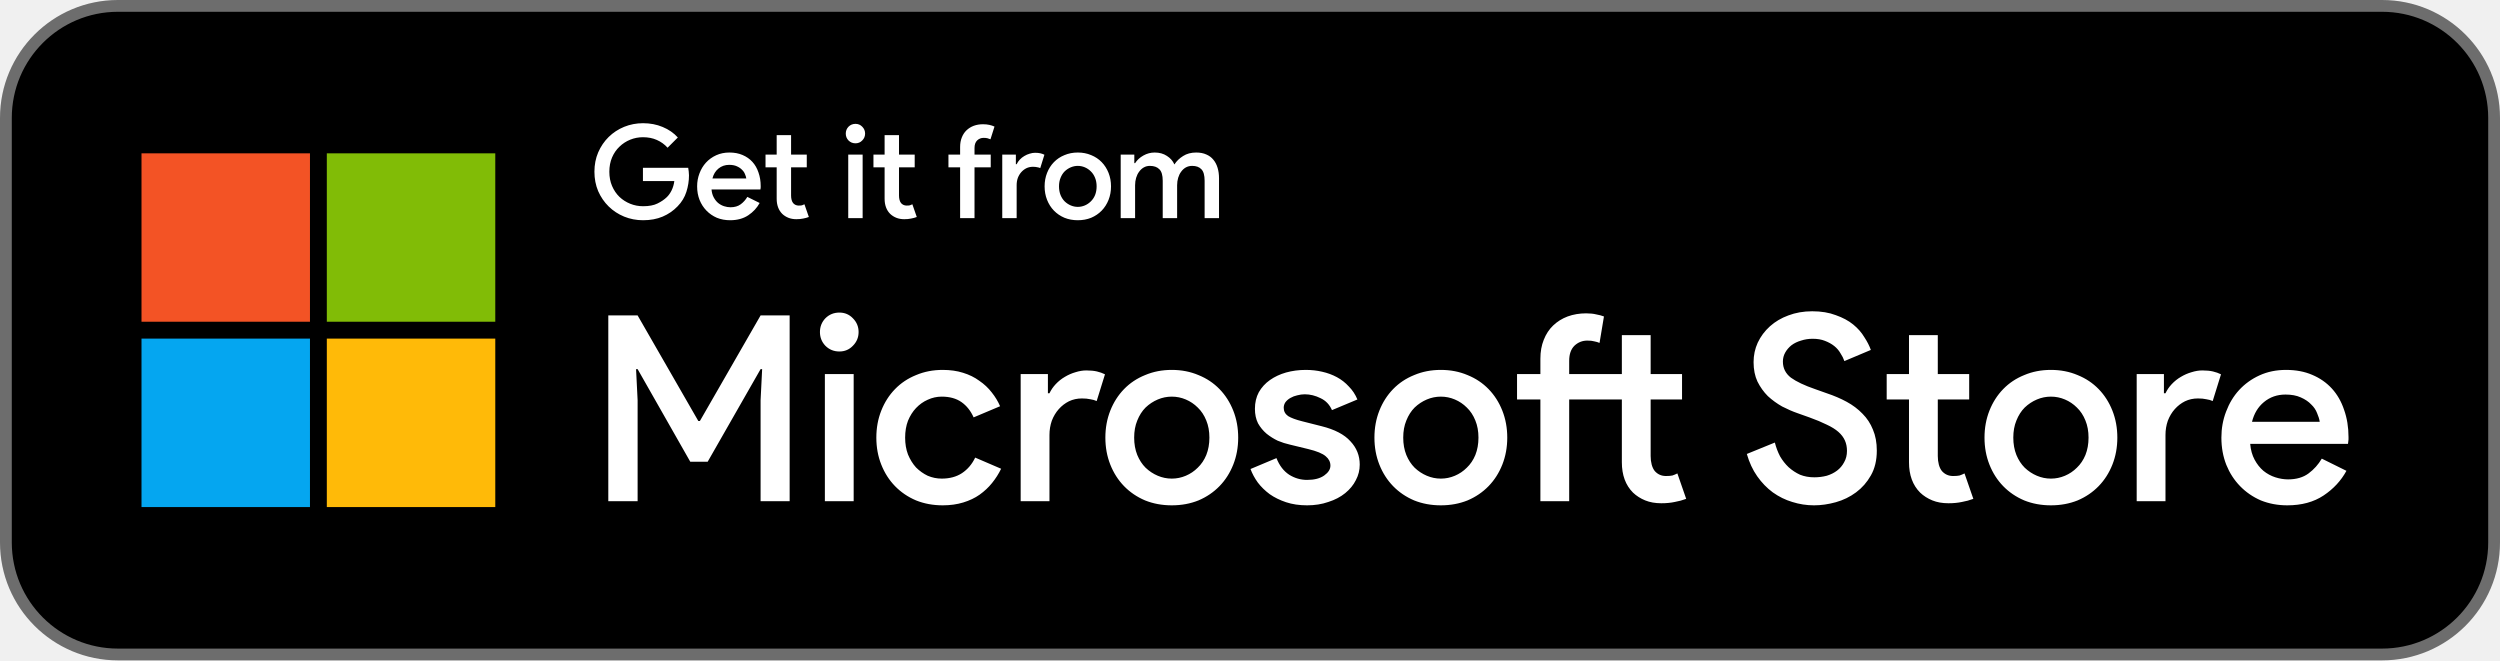
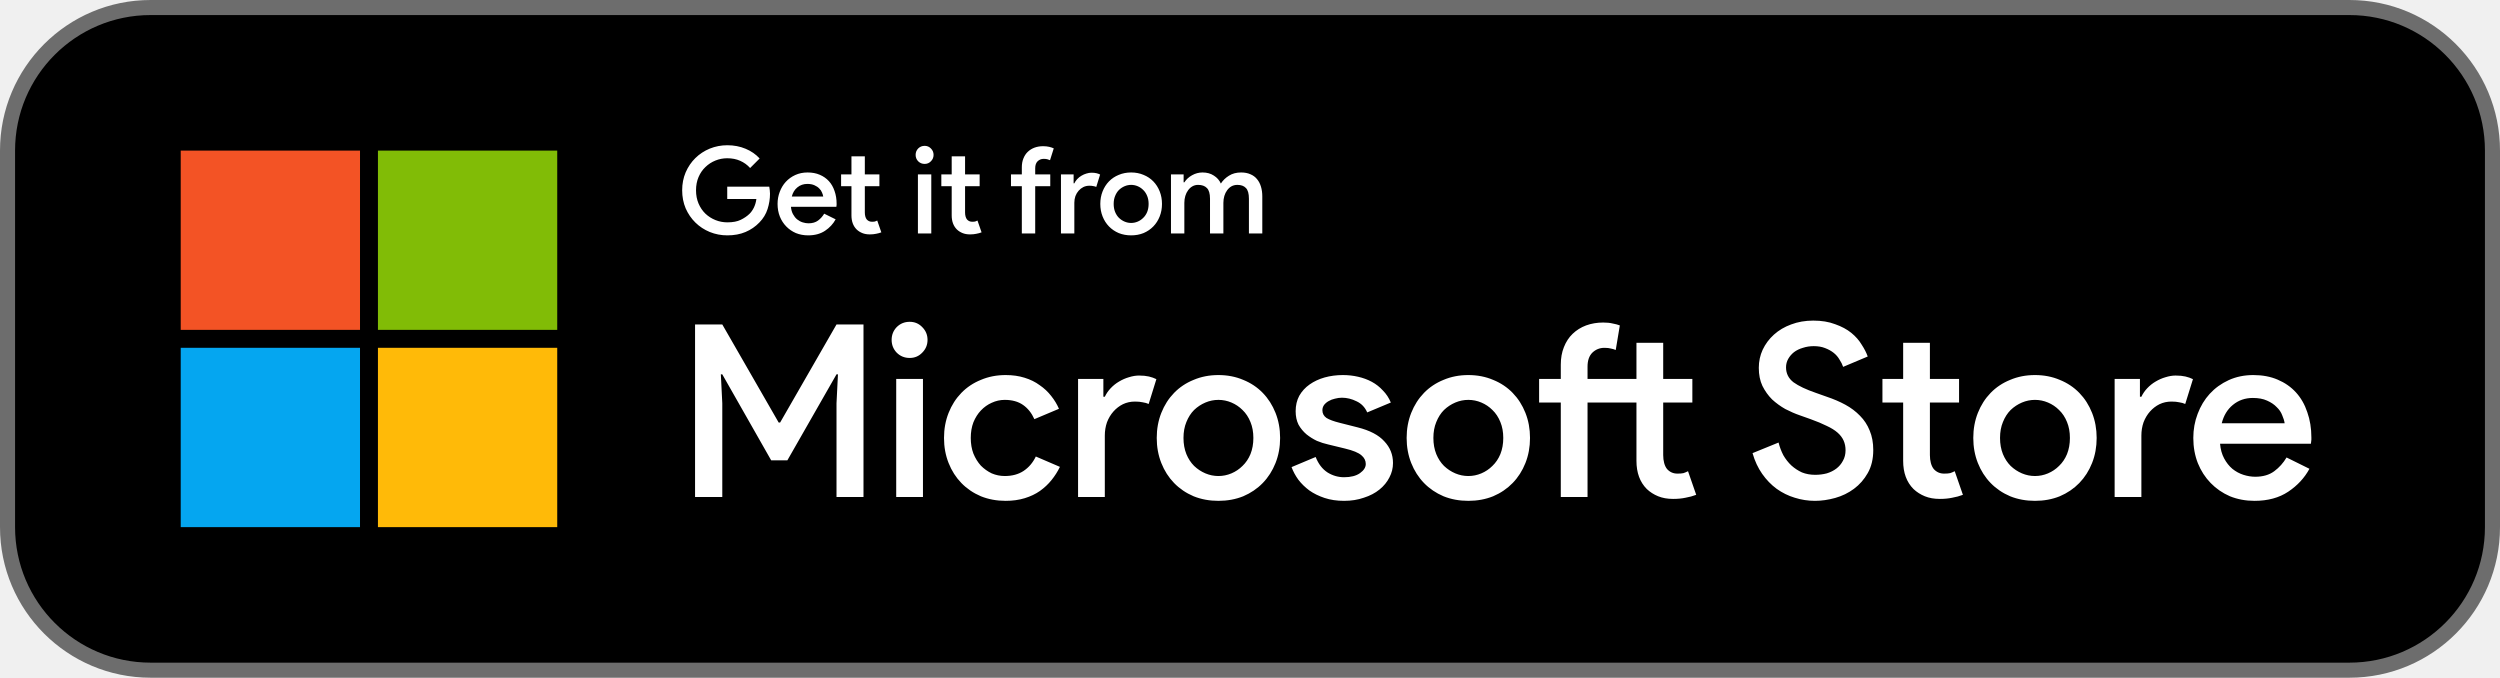
- <svg xmlns="http://www.w3.org/2000/svg" width="424" height="112" viewBox="0 0 424 112" fill="none">
-   <rect x="1" y="1" width="422" height="110" rx="19" fill="black" />
-   <rect x="1" y="1" width="422" height="110" rx="19" stroke="#6D6D6D" stroke-width="2" />
+ <svg xmlns="http://www.w3.org/2000/svg" width="332" height="90" viewBox="0 0 332 90" fill="none">
+   <rect x="1" y="1" width="330" height="88" rx="19" fill="black" />
+   <rect x="1" y="1" width="330" height="88" rx="19" stroke="#6D6D6D" stroke-width="2" />
  <g clip-path="url(#clip0_1_658)">
-     <path d="M24 26H52.571V54.571H24V26Z" fill="#F35325" />
-     <path d="M55.428 26H84V54.571H55.428V26Z" fill="#81BC06" />
-     <path d="M24 57.429H52.571V86H24V57.429Z" fill="#05A6F0" />
-     <path d="M55.428 57.429H84V86H55.428V57.429Z" fill="#FFBA08" />
+     <path d="M24 20H47.809V43.809H24V20Z" fill="#F35325" />
+     <path d="M50.19 20H74V43.809H50.19V20Z" fill="#81BC06" />
+     <path d="M24 46.191H47.809V70H24V46.191Z" fill="#05A6F0" />
+     <path d="M50.19 46.191H74V70H50.19V46.191Z" fill="#FFBA08" />
  </g>
-   <path d="M109.042 28.464H116.72C116.749 28.655 116.779 28.86 116.808 29.08C116.837 29.285 116.852 29.505 116.852 29.74C116.852 30.679 116.705 31.61 116.412 32.534C116.119 33.458 115.62 34.279 114.916 34.998C114.197 35.746 113.354 36.325 112.386 36.736C111.418 37.147 110.311 37.352 109.064 37.352C107.935 37.352 106.864 37.147 105.852 36.736C104.855 36.325 103.982 35.753 103.234 35.02C102.486 34.287 101.892 33.421 101.452 32.424C101.027 31.412 100.814 30.312 100.814 29.124C100.814 27.936 101.027 26.843 101.452 25.846C101.892 24.834 102.486 23.961 103.234 23.228C103.982 22.495 104.855 21.923 105.852 21.512C106.864 21.101 107.935 20.896 109.064 20.896C110.267 20.896 111.374 21.109 112.386 21.534C113.413 21.959 114.271 22.553 114.96 23.316L113.222 25.054C112.709 24.482 112.1 24.042 111.396 23.734C110.707 23.426 109.922 23.272 109.042 23.272C108.294 23.272 107.575 23.411 106.886 23.69C106.197 23.969 105.588 24.365 105.06 24.878C104.532 25.377 104.114 25.985 103.806 26.704C103.498 27.423 103.344 28.229 103.344 29.124C103.344 30.019 103.498 30.825 103.806 31.544C104.114 32.263 104.532 32.879 105.06 33.392C105.588 33.891 106.197 34.279 106.886 34.558C107.575 34.837 108.301 34.976 109.064 34.976C110.076 34.976 110.89 34.822 111.506 34.514C112.137 34.206 112.665 33.847 113.09 33.436C113.398 33.143 113.669 32.761 113.904 32.292C114.139 31.808 114.293 31.28 114.366 30.708H109.042V28.464ZM128.837 34.426C128.383 35.262 127.737 35.959 126.901 36.516C126.065 37.073 125.039 37.352 123.821 37.352C123.015 37.352 122.267 37.213 121.577 36.934C120.903 36.641 120.316 36.237 119.817 35.724C119.319 35.211 118.93 34.609 118.651 33.92C118.373 33.216 118.233 32.446 118.233 31.61C118.233 30.833 118.365 30.099 118.629 29.41C118.893 28.706 119.26 28.097 119.729 27.584C120.213 27.056 120.793 26.638 121.467 26.33C122.142 26.022 122.89 25.868 123.711 25.868C124.547 25.868 125.288 26.007 125.933 26.286C126.593 26.565 127.151 26.953 127.605 27.452C128.06 27.951 128.405 28.552 128.639 29.256C128.889 29.96 129.013 30.73 129.013 31.566C129.013 31.639 129.013 31.705 129.013 31.764C128.999 31.837 128.991 31.903 128.991 31.962C128.977 32.021 128.969 32.079 128.969 32.138H120.675C120.719 32.651 120.844 33.099 121.049 33.48C121.255 33.861 121.504 34.177 121.797 34.426C122.105 34.675 122.443 34.859 122.809 34.976C123.176 35.093 123.535 35.152 123.887 35.152C124.591 35.152 125.171 34.983 125.625 34.646C126.08 34.309 126.454 33.891 126.747 33.392L128.837 34.426ZM126.571 30.268C126.542 30.048 126.469 29.806 126.351 29.542C126.249 29.263 126.08 29.014 125.845 28.794C125.625 28.559 125.332 28.361 124.965 28.2C124.613 28.039 124.181 27.958 123.667 27.958C122.963 27.958 122.355 28.171 121.841 28.596C121.343 29.007 121.005 29.564 120.829 30.268H126.571ZM131.725 28.376H129.833V26.22H131.725V22.92H134.167V26.22H136.829V28.376H134.167V33.172C134.167 33.436 134.196 33.678 134.255 33.898C134.313 34.118 134.401 34.301 134.519 34.448C134.768 34.727 135.083 34.866 135.465 34.866C135.699 34.866 135.883 34.851 136.015 34.822C136.147 34.778 136.286 34.719 136.433 34.646L137.181 36.802C136.873 36.919 136.55 37.007 136.213 37.066C135.875 37.139 135.494 37.176 135.069 37.176C134.555 37.176 134.101 37.095 133.705 36.934C133.309 36.773 132.964 36.553 132.671 36.274C132.04 35.643 131.725 34.785 131.725 33.7V28.376ZM145.093 24.306C144.624 24.306 144.228 24.145 143.905 23.822C143.597 23.499 143.443 23.111 143.443 22.656C143.443 22.201 143.597 21.813 143.905 21.49C144.228 21.167 144.624 21.006 145.093 21.006C145.548 21.006 145.929 21.167 146.237 21.49C146.56 21.813 146.721 22.201 146.721 22.656C146.721 23.111 146.56 23.499 146.237 23.822C145.929 24.145 145.548 24.306 145.093 24.306ZM143.861 37V26.22H146.303V37H143.861ZM150.029 28.376H148.137V26.22H150.029V22.92H152.471V26.22H155.133V28.376H152.471V33.172C152.471 33.436 152.501 33.678 152.559 33.898C152.618 34.118 152.706 34.301 152.823 34.448C153.073 34.727 153.388 34.866 153.769 34.866C154.004 34.866 154.187 34.851 154.319 34.822C154.451 34.778 154.591 34.719 154.737 34.646L155.485 36.802C155.177 36.919 154.855 37.007 154.517 37.066C154.18 37.139 153.799 37.176 153.373 37.176C152.86 37.176 152.405 37.095 152.009 36.934C151.613 36.773 151.269 36.553 150.975 36.274C150.345 35.643 150.029 34.785 150.029 33.7V28.376ZM166.708 21.072C167.119 21.072 167.485 21.109 167.808 21.182C168.131 21.255 168.417 21.351 168.666 21.468L167.984 23.624C167.823 23.551 167.654 23.492 167.478 23.448C167.302 23.404 167.082 23.382 166.818 23.382C166.393 23.382 166.026 23.529 165.718 23.822C165.425 24.115 165.278 24.541 165.278 25.098V26.22H168.028V28.376H165.278V37H162.836V28.376H160.856V26.22H162.836V24.922C162.836 24.321 162.931 23.785 163.122 23.316C163.313 22.832 163.577 22.429 163.914 22.106C164.266 21.769 164.677 21.512 165.146 21.336C165.63 21.16 166.151 21.072 166.708 21.072ZM169.982 26.22H172.292V27.848H172.424C172.556 27.569 172.732 27.313 172.952 27.078C173.187 26.829 173.443 26.623 173.722 26.462C174.015 26.286 174.316 26.154 174.624 26.066C174.947 25.963 175.255 25.912 175.548 25.912C175.9 25.912 176.201 25.941 176.45 26C176.699 26.059 176.927 26.139 177.132 26.242L176.428 28.508C176.267 28.435 176.083 28.383 175.878 28.354C175.687 28.31 175.453 28.288 175.174 28.288C174.778 28.288 174.411 28.369 174.074 28.53C173.751 28.691 173.465 28.911 173.216 29.19C172.967 29.469 172.769 29.799 172.622 30.18C172.49 30.561 172.424 30.965 172.424 31.39V37H169.982V26.22ZM182.797 25.868C183.618 25.868 184.373 26.015 185.063 26.308C185.752 26.587 186.346 26.983 186.845 27.496C187.343 28.009 187.732 28.618 188.011 29.322C188.289 30.026 188.429 30.789 188.429 31.61C188.429 32.431 188.289 33.194 188.011 33.898C187.732 34.602 187.343 35.211 186.845 35.724C186.346 36.237 185.752 36.641 185.063 36.934C184.373 37.213 183.618 37.352 182.797 37.352C181.975 37.352 181.22 37.213 180.531 36.934C179.841 36.641 179.247 36.237 178.749 35.724C178.25 35.211 177.861 34.602 177.583 33.898C177.304 33.194 177.165 32.431 177.165 31.61C177.165 30.789 177.304 30.026 177.583 29.322C177.861 28.618 178.25 28.009 178.749 27.496C179.247 26.983 179.841 26.587 180.531 26.308C181.22 26.015 181.975 25.868 182.797 25.868ZM182.797 35.086C183.207 35.086 183.603 35.005 183.985 34.844C184.366 34.683 184.703 34.455 184.997 34.162C185.305 33.869 185.547 33.509 185.723 33.084C185.899 32.644 185.987 32.153 185.987 31.61C185.987 31.067 185.899 30.583 185.723 30.158C185.547 29.718 185.305 29.351 184.997 29.058C184.703 28.765 184.366 28.537 183.985 28.376C183.603 28.215 183.207 28.134 182.797 28.134C182.386 28.134 181.99 28.215 181.609 28.376C181.227 28.537 180.883 28.765 180.575 29.058C180.281 29.351 180.047 29.718 179.871 30.158C179.695 30.583 179.607 31.067 179.607 31.61C179.607 32.153 179.695 32.644 179.871 33.084C180.047 33.509 180.281 33.869 180.575 34.162C180.883 34.455 181.227 34.683 181.609 34.844C181.99 35.005 182.386 35.086 182.797 35.086ZM190.07 26.22H192.38V27.672H192.512C192.849 27.144 193.319 26.711 193.92 26.374C194.521 26.037 195.159 25.868 195.834 25.868C196.641 25.868 197.33 26.059 197.902 26.44C198.489 26.807 198.914 27.291 199.178 27.892C199.545 27.32 200.036 26.843 200.652 26.462C201.268 26.066 202.009 25.868 202.874 25.868C203.534 25.868 204.106 25.978 204.59 26.198C205.074 26.403 205.47 26.697 205.778 27.078C206.101 27.459 206.343 27.921 206.504 28.464C206.665 28.992 206.746 29.586 206.746 30.246V37H204.304V30.664C204.304 29.725 204.121 29.073 203.754 28.706C203.402 28.325 202.881 28.134 202.192 28.134C201.796 28.134 201.437 28.222 201.114 28.398C200.806 28.574 200.542 28.816 200.322 29.124C200.102 29.417 199.933 29.762 199.816 30.158C199.699 30.554 199.64 30.972 199.64 31.412V37H197.198V30.664C197.198 29.725 197.007 29.073 196.626 28.706C196.259 28.325 195.724 28.134 195.02 28.134C194.639 28.134 194.294 28.222 193.986 28.398C193.678 28.574 193.414 28.816 193.194 29.124C192.974 29.417 192.805 29.762 192.688 30.158C192.571 30.554 192.512 30.972 192.512 31.412V37H190.07V26.22Z" fill="white" />
-   <path d="M103.168 53.496H108.14L118.436 71.404H118.7L128.996 53.496H133.924V85H128.996V67.884L129.26 62.604H128.996L120.02 78.312H117.072L108.14 62.604H107.876L108.14 67.884V85H103.168V53.496ZM142.362 59.612C141.423 59.612 140.631 59.289 139.986 58.644C139.37 57.999 139.062 57.221 139.062 56.312C139.062 55.403 139.37 54.625 139.986 53.98C140.631 53.335 141.423 53.012 142.362 53.012C143.271 53.012 144.034 53.335 144.65 53.98C145.295 54.625 145.618 55.403 145.618 56.312C145.618 57.221 145.295 57.999 144.65 58.644C144.034 59.289 143.271 59.612 142.362 59.612ZM139.898 85V63.44H144.782V85H139.898ZM169.791 79.5C169.38 80.351 168.867 81.157 168.251 81.92C167.664 82.653 166.96 83.313 166.139 83.9C165.347 84.457 164.423 84.897 163.367 85.22C162.311 85.543 161.152 85.704 159.891 85.704C158.248 85.704 156.737 85.425 155.359 84.868C153.98 84.281 152.792 83.475 151.795 82.448C150.797 81.421 150.02 80.204 149.463 78.796C148.905 77.388 148.627 75.863 148.627 74.22C148.627 72.577 148.905 71.052 149.463 69.644C150.02 68.236 150.797 67.019 151.795 65.992C152.792 64.965 153.98 64.173 155.359 63.616C156.737 63.029 158.248 62.736 159.891 62.736C161.152 62.736 162.296 62.897 163.323 63.22C164.379 63.543 165.303 63.997 166.095 64.584C166.916 65.141 167.62 65.801 168.207 66.564C168.793 67.297 169.263 68.075 169.615 68.896L165.127 70.788C164.628 69.673 163.939 68.808 163.059 68.192C162.179 67.576 161.064 67.268 159.715 67.268C158.893 67.268 158.101 67.444 157.339 67.796C156.605 68.119 155.945 68.588 155.359 69.204C154.801 69.791 154.347 70.509 153.995 71.36C153.672 72.211 153.511 73.164 153.511 74.22C153.511 75.276 153.672 76.229 153.995 77.08C154.347 77.931 154.801 78.664 155.359 79.28C155.945 79.867 156.605 80.336 157.339 80.688C158.101 81.011 158.893 81.172 159.715 81.172C161.064 81.172 162.208 80.864 163.147 80.248C164.115 79.603 164.863 78.723 165.391 77.608L169.791 79.5ZM173.105 63.44H177.725V66.696H177.989C178.253 66.139 178.605 65.625 179.045 65.156C179.514 64.657 180.027 64.247 180.585 63.924C181.171 63.572 181.773 63.308 182.389 63.132C183.034 62.927 183.65 62.824 184.237 62.824C184.941 62.824 185.542 62.883 186.041 63C186.539 63.117 186.994 63.279 187.405 63.484L185.997 68.016C185.674 67.869 185.307 67.767 184.897 67.708C184.515 67.62 184.046 67.576 183.489 67.576C182.697 67.576 181.963 67.737 181.289 68.06C180.643 68.383 180.071 68.823 179.573 69.38C179.074 69.937 178.678 70.597 178.385 71.36C178.121 72.123 177.989 72.929 177.989 73.78V85H173.105V63.44ZM198.734 62.736C200.377 62.736 201.888 63.029 203.266 63.616C204.645 64.173 205.833 64.965 206.83 65.992C207.828 67.019 208.605 68.236 209.162 69.644C209.72 71.052 209.998 72.577 209.998 74.22C209.998 75.863 209.72 77.388 209.162 78.796C208.605 80.204 207.828 81.421 206.83 82.448C205.833 83.475 204.645 84.281 203.266 84.868C201.888 85.425 200.377 85.704 198.734 85.704C197.092 85.704 195.581 85.425 194.202 84.868C192.824 84.281 191.636 83.475 190.638 82.448C189.641 81.421 188.864 80.204 188.306 78.796C187.749 77.388 187.47 75.863 187.47 74.22C187.47 72.577 187.749 71.052 188.306 69.644C188.864 68.236 189.641 67.019 190.638 65.992C191.636 64.965 192.824 64.173 194.202 63.616C195.581 63.029 197.092 62.736 198.734 62.736ZM198.734 81.172C199.556 81.172 200.348 81.011 201.11 80.688C201.873 80.365 202.548 79.911 203.134 79.324C203.75 78.737 204.234 78.019 204.586 77.168C204.938 76.288 205.114 75.305 205.114 74.22C205.114 73.135 204.938 72.167 204.586 71.316C204.234 70.436 203.75 69.703 203.134 69.116C202.548 68.529 201.873 68.075 201.11 67.752C200.348 67.429 199.556 67.268 198.734 67.268C197.913 67.268 197.121 67.429 196.358 67.752C195.596 68.075 194.906 68.529 194.29 69.116C193.704 69.703 193.234 70.436 192.882 71.316C192.53 72.167 192.354 73.135 192.354 74.22C192.354 75.305 192.53 76.288 192.882 77.168C193.234 78.019 193.704 78.737 194.29 79.324C194.906 79.911 195.596 80.365 196.358 80.688C197.121 81.011 197.913 81.172 198.734 81.172ZM221.679 85.704C220.359 85.704 219.171 85.528 218.115 85.176C217.059 84.824 216.135 84.369 215.343 83.812C214.551 83.225 213.877 82.565 213.319 81.832C212.791 81.099 212.381 80.336 212.087 79.544L216.487 77.696C216.986 78.957 217.705 79.896 218.643 80.512C219.582 81.099 220.594 81.392 221.679 81.392C222.911 81.392 223.879 81.143 224.583 80.644C225.287 80.145 225.639 79.588 225.639 78.972C225.639 78.356 225.375 77.828 224.847 77.388C224.319 76.919 223.322 76.508 221.855 76.156L218.775 75.408C218.101 75.261 217.411 75.041 216.707 74.748C216.033 74.425 215.402 74.029 214.815 73.56C214.229 73.061 213.745 72.475 213.363 71.8C213.011 71.096 212.835 70.275 212.835 69.336C212.835 68.28 213.055 67.341 213.495 66.52C213.965 65.699 214.595 65.009 215.387 64.452C216.179 63.895 217.089 63.469 218.115 63.176C219.171 62.883 220.286 62.736 221.459 62.736C222.427 62.736 223.351 62.839 224.231 63.044C225.141 63.249 225.977 63.557 226.739 63.968C227.502 64.379 228.177 64.907 228.763 65.552C229.379 66.168 229.863 66.901 230.215 67.752L225.903 69.556C225.493 68.617 224.847 67.943 223.967 67.532C223.087 67.092 222.193 66.872 221.283 66.872C220.873 66.872 220.447 66.931 220.007 67.048C219.597 67.136 219.215 67.283 218.863 67.488C218.541 67.664 218.262 67.899 218.027 68.192C217.822 68.485 217.719 68.808 217.719 69.16C217.719 69.747 217.969 70.216 218.467 70.568C218.995 70.891 219.787 71.184 220.843 71.448L224.143 72.284C226.373 72.841 228.001 73.692 229.027 74.836C230.083 75.951 230.611 77.271 230.611 78.796C230.611 79.735 230.391 80.615 229.951 81.436C229.541 82.257 228.939 82.991 228.147 83.636C227.355 84.281 226.402 84.78 225.287 85.132C224.202 85.513 222.999 85.704 221.679 85.704ZM244.367 62.736C246.01 62.736 247.52 63.029 248.899 63.616C250.278 64.173 251.466 64.965 252.463 65.992C253.46 67.019 254.238 68.236 254.795 69.644C255.352 71.052 255.631 72.577 255.631 74.22C255.631 75.863 255.352 77.388 254.795 78.796C254.238 80.204 253.46 81.421 252.463 82.448C251.466 83.475 250.278 84.281 248.899 84.868C247.52 85.425 246.01 85.704 244.367 85.704C242.724 85.704 241.214 85.425 239.835 84.868C238.456 84.281 237.268 83.475 236.271 82.448C235.274 81.421 234.496 80.204 233.939 78.796C233.382 77.388 233.103 75.863 233.103 74.22C233.103 72.577 233.382 71.052 233.939 69.644C234.496 68.236 235.274 67.019 236.271 65.992C237.268 64.965 238.456 64.173 239.835 63.616C241.214 63.029 242.724 62.736 244.367 62.736ZM244.367 81.172C245.188 81.172 245.98 81.011 246.743 80.688C247.506 80.365 248.18 79.911 248.767 79.324C249.383 78.737 249.867 78.019 250.219 77.168C250.571 76.288 250.747 75.305 250.747 74.22C250.747 73.135 250.571 72.167 250.219 71.316C249.867 70.436 249.383 69.703 248.767 69.116C248.18 68.529 247.506 68.075 246.743 67.752C245.98 67.429 245.188 67.268 244.367 67.268C243.546 67.268 242.754 67.429 241.991 67.752C241.228 68.075 240.539 68.529 239.923 69.116C239.336 69.703 238.867 70.436 238.515 71.316C238.163 72.167 237.987 73.135 237.987 74.22C237.987 75.305 238.163 76.288 238.515 77.168C238.867 78.019 239.336 78.737 239.923 79.324C240.539 79.911 241.228 80.365 241.991 80.688C242.754 81.011 243.546 81.172 244.367 81.172ZM275.066 67.752H266.134V85H261.25V67.752H257.29V63.44H261.25V60.844C261.25 59.641 261.441 58.571 261.822 57.632C262.204 56.664 262.732 55.857 263.406 55.212C264.11 54.537 264.932 54.024 265.87 53.672C266.838 53.32 267.88 53.144 268.994 53.144C269.669 53.144 270.241 53.203 270.71 53.32C271.209 53.408 271.649 53.525 272.03 53.672L271.282 58.16C271.018 58.043 270.725 57.955 270.402 57.896C270.109 57.808 269.713 57.764 269.214 57.764C268.364 57.764 267.63 58.057 267.014 58.644C266.428 59.231 266.134 60.081 266.134 61.196V63.44H275.066V56.84H279.95V63.44H285.274V67.752H279.95V77.344C279.95 77.872 280.009 78.356 280.126 78.796C280.244 79.236 280.42 79.603 280.654 79.896C281.153 80.453 281.784 80.732 282.546 80.732C283.016 80.732 283.382 80.703 283.646 80.644C283.91 80.556 284.189 80.439 284.482 80.292L285.978 84.604C285.362 84.839 284.717 85.015 284.042 85.132C283.368 85.279 282.605 85.352 281.754 85.352C280.728 85.352 279.818 85.191 279.026 84.868C278.234 84.545 277.545 84.105 276.958 83.548C275.697 82.287 275.066 80.571 275.066 78.4V67.752ZM307.659 85.704C306.398 85.704 305.166 85.513 303.963 85.132C302.79 84.78 301.69 84.237 300.663 83.504C299.666 82.771 298.786 81.861 298.023 80.776C297.26 79.691 296.674 78.429 296.263 76.992L301.015 75.056C301.22 75.877 301.514 76.655 301.895 77.388C302.306 78.092 302.79 78.708 303.347 79.236C303.934 79.764 304.579 80.189 305.283 80.512C306.016 80.805 306.823 80.952 307.703 80.952C308.436 80.952 309.14 80.864 309.815 80.688C310.49 80.483 311.076 80.189 311.575 79.808C312.074 79.427 312.47 78.957 312.763 78.4C313.086 77.843 313.247 77.197 313.247 76.464C313.247 75.819 313.13 75.232 312.895 74.704C312.66 74.176 312.294 73.692 311.795 73.252C311.296 72.812 310.636 72.401 309.815 72.02C308.994 71.609 308.011 71.199 306.867 70.788L304.887 70.084C304.036 69.791 303.156 69.409 302.247 68.94C301.367 68.441 300.56 67.855 299.827 67.18C299.123 66.476 298.536 65.655 298.067 64.716C297.627 63.777 297.407 62.677 297.407 61.416C297.407 60.243 297.642 59.143 298.111 58.116C298.61 57.06 299.299 56.136 300.179 55.344C301.059 54.552 302.1 53.936 303.303 53.496C304.535 53.027 305.884 52.792 307.351 52.792C308.876 52.792 310.211 53.012 311.355 53.452C312.528 53.863 313.511 54.391 314.303 55.036C315.095 55.681 315.726 56.4 316.195 57.192C316.694 57.955 317.06 58.673 317.295 59.348L312.807 61.24C312.66 60.8 312.44 60.36 312.147 59.92C311.883 59.451 311.531 59.04 311.091 58.688C310.651 58.336 310.123 58.043 309.507 57.808C308.92 57.573 308.231 57.456 307.439 57.456C306.735 57.456 306.075 57.559 305.459 57.764C304.843 57.94 304.3 58.204 303.831 58.556C303.391 58.908 303.039 59.319 302.775 59.788C302.511 60.257 302.379 60.771 302.379 61.328C302.379 62.443 302.834 63.352 303.743 64.056C304.682 64.731 306.046 65.376 307.835 65.992L309.815 66.696C311.047 67.107 312.176 67.591 313.203 68.148C314.23 68.705 315.124 69.38 315.887 70.172C316.65 70.935 317.236 71.829 317.647 72.856C318.087 73.883 318.307 75.071 318.307 76.42C318.307 78.063 317.97 79.471 317.295 80.644C316.65 81.788 315.814 82.741 314.787 83.504C313.76 84.267 312.616 84.824 311.355 85.176C310.094 85.528 308.862 85.704 307.659 85.704ZM323.766 67.752H319.982V63.44H323.766V56.84H328.65V63.44H333.974V67.752H328.65V77.344C328.65 77.872 328.708 78.356 328.826 78.796C328.943 79.236 329.119 79.603 329.354 79.896C329.852 80.453 330.483 80.732 331.246 80.732C331.715 80.732 332.082 80.703 332.346 80.644C332.61 80.556 332.888 80.439 333.182 80.292L334.678 84.604C334.062 84.839 333.416 85.015 332.742 85.132C332.067 85.279 331.304 85.352 330.454 85.352C329.427 85.352 328.518 85.191 327.726 84.868C326.934 84.545 326.244 84.105 325.658 83.548C324.396 82.287 323.766 80.571 323.766 78.4V67.752ZM347.836 62.736C349.479 62.736 350.989 63.029 352.368 63.616C353.747 64.173 354.935 64.965 355.932 65.992C356.929 67.019 357.707 68.236 358.264 69.644C358.821 71.052 359.1 72.577 359.1 74.22C359.1 75.863 358.821 77.388 358.264 78.796C357.707 80.204 356.929 81.421 355.932 82.448C354.935 83.475 353.747 84.281 352.368 84.868C350.989 85.425 349.479 85.704 347.836 85.704C346.193 85.704 344.683 85.425 343.304 84.868C341.925 84.281 340.737 83.475 339.74 82.448C338.743 81.421 337.965 80.204 337.408 78.796C336.851 77.388 336.572 75.863 336.572 74.22C336.572 72.577 336.851 71.052 337.408 69.644C337.965 68.236 338.743 67.019 339.74 65.992C340.737 64.965 341.925 64.173 343.304 63.616C344.683 63.029 346.193 62.736 347.836 62.736ZM347.836 81.172C348.657 81.172 349.449 81.011 350.212 80.688C350.975 80.365 351.649 79.911 352.236 79.324C352.852 78.737 353.336 78.019 353.688 77.168C354.04 76.288 354.216 75.305 354.216 74.22C354.216 73.135 354.04 72.167 353.688 71.316C353.336 70.436 352.852 69.703 352.236 69.116C351.649 68.529 350.975 68.075 350.212 67.752C349.449 67.429 348.657 67.268 347.836 67.268C347.015 67.268 346.223 67.429 345.46 67.752C344.697 68.075 344.008 68.529 343.392 69.116C342.805 69.703 342.336 70.436 341.984 71.316C341.632 72.167 341.456 73.135 341.456 74.22C341.456 75.305 341.632 76.288 341.984 77.168C342.336 78.019 342.805 78.737 343.392 79.324C344.008 79.911 344.697 80.365 345.46 80.688C346.223 81.011 347.015 81.172 347.836 81.172ZM362.382 63.44H367.002V66.696H367.266C367.53 66.139 367.882 65.625 368.322 65.156C368.791 64.657 369.305 64.247 369.862 63.924C370.449 63.572 371.05 63.308 371.666 63.132C372.311 62.927 372.927 62.824 373.514 62.824C374.218 62.824 374.819 62.883 375.318 63C375.817 63.117 376.271 63.279 376.682 63.484L375.274 68.016C374.951 67.869 374.585 67.767 374.174 67.708C373.793 67.62 373.323 67.576 372.766 67.576C371.974 67.576 371.241 67.737 370.566 68.06C369.921 68.383 369.349 68.823 368.85 69.38C368.351 69.937 367.955 70.597 367.662 71.36C367.398 72.123 367.266 72.929 367.266 73.78V85H362.382V63.44ZM397.956 79.852C397.046 81.524 395.756 82.917 394.084 84.032C392.412 85.147 390.358 85.704 387.924 85.704C386.31 85.704 384.814 85.425 383.436 84.868C382.086 84.281 380.913 83.475 379.916 82.448C378.918 81.421 378.141 80.219 377.584 78.84C377.026 77.432 376.748 75.892 376.748 74.22C376.748 72.665 377.012 71.199 377.54 69.82C378.068 68.412 378.801 67.195 379.74 66.168C380.708 65.112 381.866 64.276 383.216 63.66C384.565 63.044 386.061 62.736 387.704 62.736C389.376 62.736 390.857 63.015 392.148 63.572C393.468 64.129 394.582 64.907 395.492 65.904C396.401 66.901 397.09 68.104 397.56 69.512C398.058 70.92 398.308 72.46 398.308 74.132C398.308 74.279 398.308 74.411 398.308 74.528C398.278 74.675 398.264 74.807 398.264 74.924C398.234 75.041 398.22 75.159 398.22 75.276H381.632C381.72 76.303 381.969 77.197 382.38 77.96C382.79 78.723 383.289 79.353 383.876 79.852C384.492 80.351 385.166 80.717 385.9 80.952C386.633 81.187 387.352 81.304 388.056 81.304C389.464 81.304 390.622 80.967 391.532 80.292C392.441 79.617 393.189 78.781 393.776 77.784L397.956 79.852ZM393.424 71.536C393.365 71.096 393.218 70.612 392.984 70.084C392.778 69.527 392.441 69.028 391.972 68.588C391.532 68.119 390.945 67.723 390.212 67.4C389.508 67.077 388.642 66.916 387.616 66.916C386.208 66.916 384.99 67.341 383.964 68.192C382.966 69.013 382.292 70.128 381.94 71.536H393.424Z" fill="white" />
+   <path d="M96.576 24.792H102.16C102.181 24.931 102.203 25.08 102.224 25.24C102.245 25.389 102.256 25.549 102.256 25.72C102.256 26.403 102.149 27.08 101.936 27.752C101.723 28.424 101.36 29.021 100.848 29.544C100.325 30.088 99.712 30.509 99.008 30.808C98.304 31.107 97.499 31.256 96.592 31.256C95.771 31.256 94.992 31.107 94.256 30.808C93.531 30.509 92.896 30.093 92.352 29.56C91.808 29.027 91.376 28.397 91.056 27.672C90.747 26.936 90.592 26.136 90.592 25.272C90.592 24.408 90.747 23.613 91.056 22.888C91.376 22.152 91.808 21.517 92.352 20.984C92.896 20.451 93.531 20.035 94.256 19.736C94.992 19.437 95.771 19.288 96.592 19.288C97.467 19.288 98.272 19.443 99.008 19.752C99.755 20.061 100.379 20.493 100.88 21.048L99.616 22.312C99.243 21.896 98.8 21.576 98.288 21.352C97.787 21.128 97.216 21.016 96.576 21.016C96.032 21.016 95.509 21.117 95.008 21.32C94.507 21.523 94.064 21.811 93.68 22.184C93.296 22.547 92.992 22.989 92.768 23.512C92.544 24.035 92.432 24.621 92.432 25.272C92.432 25.923 92.544 26.509 92.768 27.032C92.992 27.555 93.296 28.003 93.68 28.376C94.064 28.739 94.507 29.021 95.008 29.224C95.509 29.427 96.037 29.528 96.592 29.528C97.328 29.528 97.92 29.416 98.368 29.192C98.827 28.968 99.211 28.707 99.52 28.408C99.744 28.195 99.941 27.917 100.112 27.576C100.283 27.224 100.395 26.84 100.448 26.424H96.576V24.792ZM110.973 29.128C110.642 29.736 110.173 30.243 109.565 30.648C108.957 31.053 108.21 31.256 107.325 31.256C106.738 31.256 106.194 31.155 105.693 30.952C105.202 30.739 104.775 30.445 104.413 30.072C104.05 29.699 103.767 29.261 103.565 28.76C103.362 28.248 103.261 27.688 103.261 27.08C103.261 26.515 103.357 25.981 103.549 25.48C103.741 24.968 104.007 24.525 104.349 24.152C104.701 23.768 105.122 23.464 105.613 23.24C106.103 23.016 106.647 22.904 107.245 22.904C107.853 22.904 108.391 23.005 108.861 23.208C109.341 23.411 109.746 23.693 110.077 24.056C110.407 24.419 110.658 24.856 110.829 25.368C111.01 25.88 111.101 26.44 111.101 27.048C111.101 27.101 111.101 27.149 111.101 27.192C111.09 27.245 111.085 27.293 111.085 27.336C111.074 27.379 111.069 27.421 111.069 27.464H105.037C105.069 27.837 105.159 28.163 105.309 28.44C105.458 28.717 105.639 28.947 105.853 29.128C106.077 29.309 106.322 29.443 106.589 29.528C106.855 29.613 107.117 29.656 107.373 29.656C107.885 29.656 108.306 29.533 108.637 29.288C108.967 29.043 109.239 28.739 109.453 28.376L110.973 29.128ZM109.325 26.104C109.303 25.944 109.25 25.768 109.165 25.576C109.09 25.373 108.967 25.192 108.797 25.032C108.637 24.861 108.423 24.717 108.157 24.6C107.901 24.483 107.586 24.424 107.213 24.424C106.701 24.424 106.258 24.579 105.885 24.888C105.522 25.187 105.277 25.592 105.149 26.104H109.325ZM113.073 24.728H111.697V23.16H113.073V20.76H114.849V23.16H116.785V24.728H114.849V28.216C114.849 28.408 114.87 28.584 114.913 28.744C114.955 28.904 115.019 29.037 115.105 29.144C115.286 29.347 115.515 29.448 115.793 29.448C115.963 29.448 116.097 29.437 116.193 29.416C116.289 29.384 116.39 29.341 116.497 29.288L117.041 30.856C116.817 30.941 116.582 31.005 116.337 31.048C116.091 31.101 115.814 31.128 115.505 31.128C115.131 31.128 114.801 31.069 114.513 30.952C114.225 30.835 113.974 30.675 113.761 30.472C113.302 30.013 113.073 29.389 113.073 28.6V24.728ZM122.795 21.768C122.454 21.768 122.166 21.651 121.931 21.416C121.707 21.181 121.595 20.899 121.595 20.568C121.595 20.237 121.707 19.955 121.931 19.72C122.166 19.485 122.454 19.368 122.795 19.368C123.126 19.368 123.403 19.485 123.627 19.72C123.862 19.955 123.979 20.237 123.979 20.568C123.979 20.899 123.862 21.181 123.627 21.416C123.403 21.651 123.126 21.768 122.795 21.768ZM121.899 31V23.16H123.675V31H121.899ZM126.385 24.728H125.009V23.16H126.385V20.76H128.161V23.16H130.097V24.728H128.161V28.216C128.161 28.408 128.182 28.584 128.225 28.744C128.268 28.904 128.332 29.037 128.417 29.144C128.598 29.347 128.828 29.448 129.105 29.448C129.276 29.448 129.409 29.437 129.505 29.416C129.601 29.384 129.702 29.341 129.809 29.288L130.353 30.856C130.129 30.941 129.894 31.005 129.649 31.048C129.404 31.101 129.126 31.128 128.817 31.128C128.444 31.128 128.113 31.069 127.825 30.952C127.537 30.835 127.286 30.675 127.073 30.472C126.614 30.013 126.385 29.389 126.385 28.6V24.728ZM138.515 19.416C138.814 19.416 139.08 19.443 139.315 19.496C139.55 19.549 139.758 19.619 139.939 19.704L139.443 21.272C139.326 21.219 139.203 21.176 139.075 21.144C138.947 21.112 138.787 21.096 138.595 21.096C138.286 21.096 138.019 21.203 137.795 21.416C137.582 21.629 137.475 21.939 137.475 22.344V23.16H139.475V24.728H137.475V31H135.699V24.728H134.259V23.16H135.699V22.216C135.699 21.779 135.768 21.389 135.907 21.048C136.046 20.696 136.238 20.403 136.483 20.168C136.739 19.923 137.038 19.736 137.379 19.608C137.731 19.48 138.11 19.416 138.515 19.416ZM140.896 23.16H142.576V24.344H142.672C142.768 24.141 142.896 23.955 143.056 23.784C143.227 23.603 143.413 23.453 143.616 23.336C143.829 23.208 144.048 23.112 144.272 23.048C144.507 22.973 144.731 22.936 144.944 22.936C145.2 22.936 145.419 22.957 145.6 23C145.781 23.043 145.947 23.101 146.096 23.176L145.584 24.824C145.467 24.771 145.333 24.733 145.184 24.712C145.045 24.68 144.875 24.664 144.672 24.664C144.384 24.664 144.117 24.723 143.872 24.84C143.637 24.957 143.429 25.117 143.248 25.32C143.067 25.523 142.923 25.763 142.816 26.04C142.72 26.317 142.672 26.611 142.672 26.92V31H140.896V23.16ZM150.216 22.904C150.813 22.904 151.363 23.011 151.864 23.224C152.365 23.427 152.797 23.715 153.16 24.088C153.523 24.461 153.805 24.904 154.008 25.416C154.211 25.928 154.312 26.483 154.312 27.08C154.312 27.677 154.211 28.232 154.008 28.744C153.805 29.256 153.523 29.699 153.16 30.072C152.797 30.445 152.365 30.739 151.864 30.952C151.363 31.155 150.813 31.256 150.216 31.256C149.619 31.256 149.069 31.155 148.568 30.952C148.067 30.739 147.635 30.445 147.272 30.072C146.909 29.699 146.627 29.256 146.424 28.744C146.221 28.232 146.12 27.677 146.12 27.08C146.12 26.483 146.221 25.928 146.424 25.416C146.627 24.904 146.909 24.461 147.272 24.088C147.635 23.715 148.067 23.427 148.568 23.224C149.069 23.011 149.619 22.904 150.216 22.904ZM150.216 29.608C150.515 29.608 150.803 29.549 151.08 29.432C151.357 29.315 151.603 29.149 151.816 28.936C152.04 28.723 152.216 28.461 152.344 28.152C152.472 27.832 152.536 27.475 152.536 27.08C152.536 26.685 152.472 26.333 152.344 26.024C152.216 25.704 152.04 25.437 151.816 25.224C151.603 25.011 151.357 24.845 151.08 24.728C150.803 24.611 150.515 24.552 150.216 24.552C149.917 24.552 149.629 24.611 149.352 24.728C149.075 24.845 148.824 25.011 148.6 25.224C148.387 25.437 148.216 25.704 148.088 26.024C147.96 26.333 147.896 26.685 147.896 27.08C147.896 27.475 147.96 27.832 148.088 28.152C148.216 28.461 148.387 28.723 148.6 28.936C148.824 29.149 149.075 29.315 149.352 29.432C149.629 29.549 149.917 29.608 150.216 29.608ZM155.505 23.16H157.185V24.216H157.281C157.527 23.832 157.868 23.517 158.305 23.272C158.743 23.027 159.207 22.904 159.697 22.904C160.284 22.904 160.785 23.043 161.201 23.32C161.628 23.587 161.937 23.939 162.129 24.376C162.396 23.96 162.753 23.613 163.201 23.336C163.649 23.048 164.188 22.904 164.817 22.904C165.297 22.904 165.713 22.984 166.065 23.144C166.417 23.293 166.705 23.507 166.929 23.784C167.164 24.061 167.34 24.397 167.457 24.792C167.575 25.176 167.633 25.608 167.633 26.088V31H165.857V26.392C165.857 25.709 165.724 25.235 165.457 24.968C165.201 24.691 164.823 24.552 164.321 24.552C164.033 24.552 163.772 24.616 163.537 24.744C163.313 24.872 163.121 25.048 162.961 25.272C162.801 25.485 162.679 25.736 162.593 26.024C162.508 26.312 162.465 26.616 162.465 26.936V31H160.689V26.392C160.689 25.709 160.551 25.235 160.273 24.968C160.007 24.691 159.617 24.552 159.105 24.552C158.828 24.552 158.577 24.616 158.353 24.744C158.129 24.872 157.937 25.048 157.777 25.272C157.617 25.485 157.495 25.736 157.409 26.024C157.324 26.312 157.281 26.616 157.281 26.936V31H155.505V23.16Z" fill="white" />
+   <path d="M92.304 43.088H95.92L103.408 56.112H103.6L111.088 43.088H114.672V66H111.088V53.552L111.28 49.712H111.088L104.56 61.136H102.416L95.92 49.712H95.728L95.92 53.552V66H92.304V43.088ZM120.809 47.536C120.126 47.536 119.55 47.301 119.081 46.832C118.633 46.363 118.409 45.797 118.409 45.136C118.409 44.475 118.633 43.909 119.081 43.44C119.55 42.971 120.126 42.736 120.809 42.736C121.47 42.736 122.025 42.971 122.473 43.44C122.942 43.909 123.177 44.475 123.177 45.136C123.177 45.797 122.942 46.363 122.473 46.832C122.025 47.301 121.47 47.536 120.809 47.536ZM119.017 66V50.32H122.569V66H119.017ZM140.757 62C140.458 62.619 140.085 63.205 139.637 63.76C139.21 64.293 138.698 64.773 138.101 65.2C137.525 65.605 136.853 65.925 136.085 66.16C135.317 66.395 134.474 66.512 133.557 66.512C132.362 66.512 131.263 66.309 130.261 65.904C129.258 65.477 128.394 64.891 127.669 64.144C126.943 63.397 126.378 62.512 125.973 61.488C125.567 60.464 125.365 59.355 125.365 58.16C125.365 56.965 125.567 55.856 125.973 54.832C126.378 53.808 126.943 52.923 127.669 52.176C128.394 51.429 129.258 50.853 130.261 50.448C131.263 50.021 132.362 49.808 133.557 49.808C134.474 49.808 135.306 49.925 136.053 50.16C136.821 50.395 137.493 50.725 138.069 51.152C138.666 51.557 139.178 52.037 139.605 52.592C140.031 53.125 140.373 53.691 140.629 54.288L137.365 55.664C137.002 54.853 136.501 54.224 135.861 53.776C135.221 53.328 134.41 53.104 133.429 53.104C132.831 53.104 132.255 53.232 131.701 53.488C131.167 53.723 130.687 54.064 130.261 54.512C129.855 54.939 129.525 55.461 129.269 56.08C129.034 56.699 128.917 57.392 128.917 58.16C128.917 58.928 129.034 59.621 129.269 60.24C129.525 60.859 129.855 61.392 130.261 61.84C130.687 62.267 131.167 62.608 131.701 62.864C132.255 63.099 132.831 63.216 133.429 63.216C134.41 63.216 135.242 62.992 135.925 62.544C136.629 62.075 137.173 61.435 137.557 60.624L140.757 62ZM143.167 50.32H146.527V52.688H146.719C146.911 52.283 147.167 51.909 147.487 51.568C147.828 51.205 148.202 50.907 148.607 50.672C149.034 50.416 149.471 50.224 149.919 50.096C150.388 49.947 150.836 49.872 151.263 49.872C151.775 49.872 152.212 49.915 152.575 50C152.938 50.085 153.268 50.203 153.567 50.352L152.543 53.648C152.308 53.541 152.042 53.467 151.743 53.424C151.466 53.36 151.124 53.328 150.719 53.328C150.143 53.328 149.61 53.445 149.119 53.68C148.65 53.915 148.234 54.235 147.871 54.64C147.508 55.045 147.22 55.525 147.007 56.08C146.815 56.635 146.719 57.221 146.719 57.84V66H143.167V50.32ZM161.807 49.808C163.001 49.808 164.1 50.021 165.103 50.448C166.105 50.853 166.969 51.429 167.695 52.176C168.42 52.923 168.985 53.808 169.391 54.832C169.796 55.856 169.999 56.965 169.999 58.16C169.999 59.355 169.796 60.464 169.391 61.488C168.985 62.512 168.42 63.397 167.695 64.144C166.969 64.891 166.105 65.477 165.103 65.904C164.1 66.309 163.001 66.512 161.807 66.512C160.612 66.512 159.513 66.309 158.511 65.904C157.508 65.477 156.644 64.891 155.919 64.144C155.193 63.397 154.628 62.512 154.223 61.488C153.817 60.464 153.615 59.355 153.615 58.16C153.615 56.965 153.817 55.856 154.223 54.832C154.628 53.808 155.193 52.923 155.919 52.176C156.644 51.429 157.508 50.853 158.511 50.448C159.513 50.021 160.612 49.808 161.807 49.808ZM161.807 63.216C162.404 63.216 162.98 63.099 163.535 62.864C164.089 62.629 164.58 62.299 165.007 61.872C165.455 61.445 165.807 60.923 166.063 60.304C166.319 59.664 166.447 58.949 166.447 58.16C166.447 57.371 166.319 56.667 166.063 56.048C165.807 55.408 165.455 54.875 165.007 54.448C164.58 54.021 164.089 53.691 163.535 53.456C162.98 53.221 162.404 53.104 161.807 53.104C161.209 53.104 160.633 53.221 160.079 53.456C159.524 53.691 159.023 54.021 158.575 54.448C158.148 54.875 157.807 55.408 157.551 56.048C157.295 56.667 157.167 57.371 157.167 58.16C157.167 58.949 157.295 59.664 157.551 60.304C157.807 60.923 158.148 61.445 158.575 61.872C159.023 62.299 159.524 62.629 160.079 62.864C160.633 63.099 161.209 63.216 161.807 63.216ZM178.494 66.512C177.534 66.512 176.67 66.384 175.902 66.128C175.134 65.872 174.462 65.541 173.886 65.136C173.31 64.709 172.819 64.229 172.414 63.696C172.03 63.163 171.731 62.608 171.518 62.032L174.718 60.688C175.081 61.605 175.603 62.288 176.286 62.736C176.969 63.163 177.705 63.376 178.494 63.376C179.39 63.376 180.094 63.195 180.606 62.832C181.118 62.469 181.374 62.064 181.374 61.616C181.374 61.168 181.182 60.784 180.798 60.464C180.414 60.123 179.689 59.824 178.622 59.568L176.382 59.024C175.891 58.917 175.39 58.757 174.878 58.544C174.387 58.309 173.929 58.021 173.502 57.68C173.075 57.317 172.723 56.891 172.446 56.4C172.19 55.888 172.062 55.291 172.062 54.608C172.062 53.84 172.222 53.157 172.542 52.56C172.883 51.963 173.342 51.461 173.918 51.056C174.494 50.651 175.155 50.341 175.902 50.128C176.67 49.915 177.481 49.808 178.334 49.808C179.038 49.808 179.71 49.883 180.35 50.032C181.011 50.181 181.619 50.405 182.174 50.704C182.729 51.003 183.219 51.387 183.646 51.856C184.094 52.304 184.446 52.837 184.702 53.456L181.566 54.768C181.267 54.085 180.798 53.595 180.158 53.296C179.518 52.976 178.867 52.816 178.206 52.816C177.907 52.816 177.598 52.859 177.278 52.944C176.979 53.008 176.702 53.115 176.446 53.264C176.211 53.392 176.009 53.563 175.838 53.776C175.689 53.989 175.614 54.224 175.614 54.48C175.614 54.907 175.795 55.248 176.158 55.504C176.542 55.739 177.118 55.952 177.886 56.144L180.286 56.752C181.907 57.157 183.091 57.776 183.838 58.608C184.606 59.419 184.99 60.379 184.99 61.488C184.99 62.171 184.83 62.811 184.51 63.408C184.211 64.005 183.774 64.539 183.198 65.008C182.622 65.477 181.929 65.84 181.118 66.096C180.329 66.373 179.454 66.512 178.494 66.512ZM194.994 49.808C196.189 49.808 197.288 50.021 198.29 50.448C199.293 50.853 200.157 51.429 200.882 52.176C201.608 52.923 202.173 53.808 202.578 54.832C202.984 55.856 203.186 56.965 203.186 58.16C203.186 59.355 202.984 60.464 202.578 61.488C202.173 62.512 201.608 63.397 200.882 64.144C200.157 64.891 199.293 65.477 198.29 65.904C197.288 66.309 196.189 66.512 194.994 66.512C193.8 66.512 192.701 66.309 191.698 65.904C190.696 65.477 189.832 64.891 189.106 64.144C188.381 63.397 187.816 62.512 187.41 61.488C187.005 60.464 186.802 59.355 186.802 58.16C186.802 56.965 187.005 55.856 187.41 54.832C187.816 53.808 188.381 52.923 189.106 52.176C189.832 51.429 190.696 50.853 191.698 50.448C192.701 50.021 193.8 49.808 194.994 49.808ZM194.994 63.216C195.592 63.216 196.168 63.099 196.722 62.864C197.277 62.629 197.768 62.299 198.194 61.872C198.642 61.445 198.994 60.923 199.25 60.304C199.506 59.664 199.634 58.949 199.634 58.16C199.634 57.371 199.506 56.667 199.25 56.048C198.994 55.408 198.642 54.875 198.194 54.448C197.768 54.021 197.277 53.691 196.722 53.456C196.168 53.221 195.592 53.104 194.994 53.104C194.397 53.104 193.821 53.221 193.266 53.456C192.712 53.691 192.21 54.021 191.762 54.448C191.336 54.875 190.994 55.408 190.738 56.048C190.482 56.667 190.354 57.371 190.354 58.16C190.354 58.949 190.482 59.664 190.738 60.304C190.994 60.923 191.336 61.445 191.762 61.872C192.21 62.299 192.712 62.629 193.266 62.864C193.821 63.099 194.397 63.216 194.994 63.216ZM217.321 53.456H210.825V66H207.273V53.456H204.393V50.32H207.273V48.432C207.273 47.557 207.412 46.779 207.689 46.096C207.966 45.392 208.35 44.805 208.841 44.336C209.353 43.845 209.95 43.472 210.633 43.216C211.337 42.96 212.094 42.832 212.905 42.832C213.396 42.832 213.812 42.875 214.153 42.96C214.516 43.024 214.836 43.109 215.113 43.216L214.569 46.48C214.377 46.395 214.164 46.331 213.929 46.288C213.716 46.224 213.428 46.192 213.065 46.192C212.446 46.192 211.913 46.405 211.465 46.832C211.038 47.259 210.825 47.877 210.825 48.688V50.32H217.321V45.52H220.873V50.32H224.745V53.456H220.873V60.432C220.873 60.816 220.916 61.168 221.001 61.488C221.086 61.808 221.214 62.075 221.385 62.288C221.748 62.693 222.206 62.896 222.761 62.896C223.102 62.896 223.369 62.875 223.561 62.832C223.753 62.768 223.956 62.683 224.169 62.576L225.257 65.712C224.809 65.883 224.34 66.011 223.849 66.096C223.358 66.203 222.804 66.256 222.185 66.256C221.438 66.256 220.777 66.139 220.201 65.904C219.625 65.669 219.124 65.349 218.697 64.944C217.78 64.027 217.321 62.779 217.321 61.2V53.456ZM241.025 66.512C240.107 66.512 239.211 66.373 238.337 66.096C237.483 65.84 236.683 65.445 235.937 64.912C235.211 64.379 234.571 63.717 234.017 62.928C233.462 62.139 233.035 61.221 232.737 60.176L236.193 58.768C236.342 59.365 236.555 59.931 236.833 60.464C237.131 60.976 237.483 61.424 237.889 61.808C238.315 62.192 238.785 62.501 239.297 62.736C239.83 62.949 240.417 63.056 241.057 63.056C241.59 63.056 242.102 62.992 242.593 62.864C243.083 62.715 243.51 62.501 243.873 62.224C244.235 61.947 244.523 61.605 244.737 61.2C244.971 60.795 245.089 60.325 245.089 59.792C245.089 59.323 245.003 58.896 244.833 58.512C244.662 58.128 244.395 57.776 244.033 57.456C243.67 57.136 243.19 56.837 242.593 56.56C241.995 56.261 241.281 55.963 240.449 55.664L239.009 55.152C238.39 54.939 237.75 54.661 237.089 54.32C236.449 53.957 235.862 53.531 235.329 53.04C234.817 52.528 234.39 51.931 234.049 51.248C233.729 50.565 233.569 49.765 233.569 48.848C233.569 47.995 233.739 47.195 234.081 46.448C234.443 45.68 234.945 45.008 235.585 44.432C236.225 43.856 236.982 43.408 237.857 43.088C238.753 42.747 239.734 42.576 240.801 42.576C241.91 42.576 242.881 42.736 243.713 43.056C244.566 43.355 245.281 43.739 245.857 44.208C246.433 44.677 246.891 45.2 247.233 45.776C247.595 46.331 247.862 46.853 248.033 47.344L244.769 48.72C244.662 48.4 244.502 48.08 244.289 47.76C244.097 47.419 243.841 47.12 243.521 46.864C243.201 46.608 242.817 46.395 242.369 46.224C241.942 46.053 241.441 45.968 240.865 45.968C240.353 45.968 239.873 46.043 239.425 46.192C238.977 46.32 238.582 46.512 238.241 46.768C237.921 47.024 237.665 47.323 237.473 47.664C237.281 48.005 237.185 48.379 237.185 48.784C237.185 49.595 237.515 50.256 238.177 50.768C238.859 51.259 239.851 51.728 241.153 52.176L242.593 52.688C243.489 52.987 244.31 53.339 245.057 53.744C245.803 54.149 246.454 54.64 247.009 55.216C247.563 55.771 247.99 56.421 248.289 57.168C248.609 57.915 248.769 58.779 248.769 59.76C248.769 60.955 248.523 61.979 248.033 62.832C247.563 63.664 246.955 64.357 246.209 64.912C245.462 65.467 244.63 65.872 243.713 66.128C242.795 66.384 241.899 66.512 241.025 66.512ZM252.739 53.456H249.987V50.32H252.739V45.52H256.291V50.32H260.163V53.456H256.291V60.432C256.291 60.816 256.333 61.168 256.419 61.488C256.504 61.808 256.632 62.075 256.803 62.288C257.165 62.693 257.624 62.896 258.179 62.896C258.52 62.896 258.787 62.875 258.979 62.832C259.171 62.768 259.373 62.683 259.587 62.576L260.675 65.712C260.227 65.883 259.757 66.011 259.267 66.096C258.776 66.203 258.221 66.256 257.603 66.256C256.856 66.256 256.195 66.139 255.619 65.904C255.043 65.669 254.541 65.349 254.115 64.944C253.197 64.027 252.739 62.779 252.739 61.2V53.456ZM270.244 49.808C271.439 49.808 272.538 50.021 273.54 50.448C274.543 50.853 275.407 51.429 276.132 52.176C276.858 52.923 277.423 53.808 277.828 54.832C278.234 55.856 278.436 56.965 278.436 58.16C278.436 59.355 278.234 60.464 277.828 61.488C277.423 62.512 276.858 63.397 276.132 64.144C275.407 64.891 274.543 65.477 273.54 65.904C272.538 66.309 271.439 66.512 270.244 66.512C269.05 66.512 267.951 66.309 266.948 65.904C265.946 65.477 265.082 64.891 264.356 64.144C263.631 63.397 263.066 62.512 262.66 61.488C262.255 60.464 262.052 59.355 262.052 58.16C262.052 56.965 262.255 55.856 262.66 54.832C263.066 53.808 263.631 52.923 264.356 52.176C265.082 51.429 265.946 50.853 266.948 50.448C267.951 50.021 269.05 49.808 270.244 49.808ZM270.244 63.216C270.842 63.216 271.418 63.099 271.972 62.864C272.527 62.629 273.018 62.299 273.444 61.872C273.892 61.445 274.244 60.923 274.5 60.304C274.756 59.664 274.884 58.949 274.884 58.16C274.884 57.371 274.756 56.667 274.5 56.048C274.244 55.408 273.892 54.875 273.444 54.448C273.018 54.021 272.527 53.691 271.972 53.456C271.418 53.221 270.842 53.104 270.244 53.104C269.647 53.104 269.071 53.221 268.516 53.456C267.962 53.691 267.46 54.021 267.012 54.448C266.586 54.875 266.244 55.408 265.988 56.048C265.732 56.667 265.604 57.371 265.604 58.16C265.604 58.949 265.732 59.664 265.988 60.304C266.244 60.923 266.586 61.445 267.012 61.872C267.46 62.299 267.962 62.629 268.516 62.864C269.071 63.099 269.647 63.216 270.244 63.216ZM280.823 50.32H284.183V52.688H284.375C284.567 52.283 284.823 51.909 285.143 51.568C285.485 51.205 285.858 50.907 286.263 50.672C286.69 50.416 287.127 50.224 287.575 50.096C288.045 49.947 288.493 49.872 288.919 49.872C289.431 49.872 289.869 49.915 290.231 50C290.594 50.085 290.925 50.203 291.223 50.352L290.199 53.648C289.965 53.541 289.698 53.467 289.399 53.424C289.122 53.36 288.781 53.328 288.375 53.328C287.799 53.328 287.266 53.445 286.775 53.68C286.306 53.915 285.89 54.235 285.527 54.64C285.165 55.045 284.877 55.525 284.663 56.08C284.471 56.635 284.375 57.221 284.375 57.84V66H280.823V50.32ZM306.695 62.256C306.034 63.472 305.095 64.485 303.879 65.296C302.663 66.107 301.17 66.512 299.399 66.512C298.226 66.512 297.138 66.309 296.135 65.904C295.154 65.477 294.3 64.891 293.575 64.144C292.85 63.397 292.284 62.523 291.879 61.52C291.474 60.496 291.271 59.376 291.271 58.16C291.271 57.029 291.463 55.963 291.847 54.96C292.231 53.936 292.764 53.051 293.447 52.304C294.151 51.536 294.994 50.928 295.975 50.48C296.956 50.032 298.044 49.808 299.239 49.808C300.455 49.808 301.532 50.011 302.471 50.416C303.431 50.821 304.242 51.387 304.903 52.112C305.564 52.837 306.066 53.712 306.407 54.736C306.77 55.76 306.951 56.88 306.951 58.096C306.951 58.203 306.951 58.299 306.951 58.384C306.93 58.491 306.919 58.587 306.919 58.672C306.898 58.757 306.887 58.843 306.887 58.928H294.823C294.887 59.675 295.068 60.325 295.367 60.88C295.666 61.435 296.028 61.893 296.455 62.256C296.903 62.619 297.394 62.885 297.927 63.056C298.46 63.227 298.983 63.312 299.495 63.312C300.519 63.312 301.362 63.067 302.023 62.576C302.684 62.085 303.228 61.477 303.655 60.752L306.695 62.256ZM303.399 56.208C303.356 55.888 303.25 55.536 303.079 55.152C302.93 54.747 302.684 54.384 302.343 54.064C302.023 53.723 301.596 53.435 301.063 53.2C300.551 52.965 299.922 52.848 299.175 52.848C298.151 52.848 297.266 53.157 296.519 53.776C295.794 54.373 295.303 55.184 295.047 56.208H303.399Z" fill="white" />
  <defs>
    <clipPath id="clip0_1_658">
-       <rect width="60" height="60" fill="white" transform="translate(24 26)" />
+       <rect width="50" height="50" fill="white" transform="translate(24 20)" />
    </clipPath>
  </defs>
</svg>
